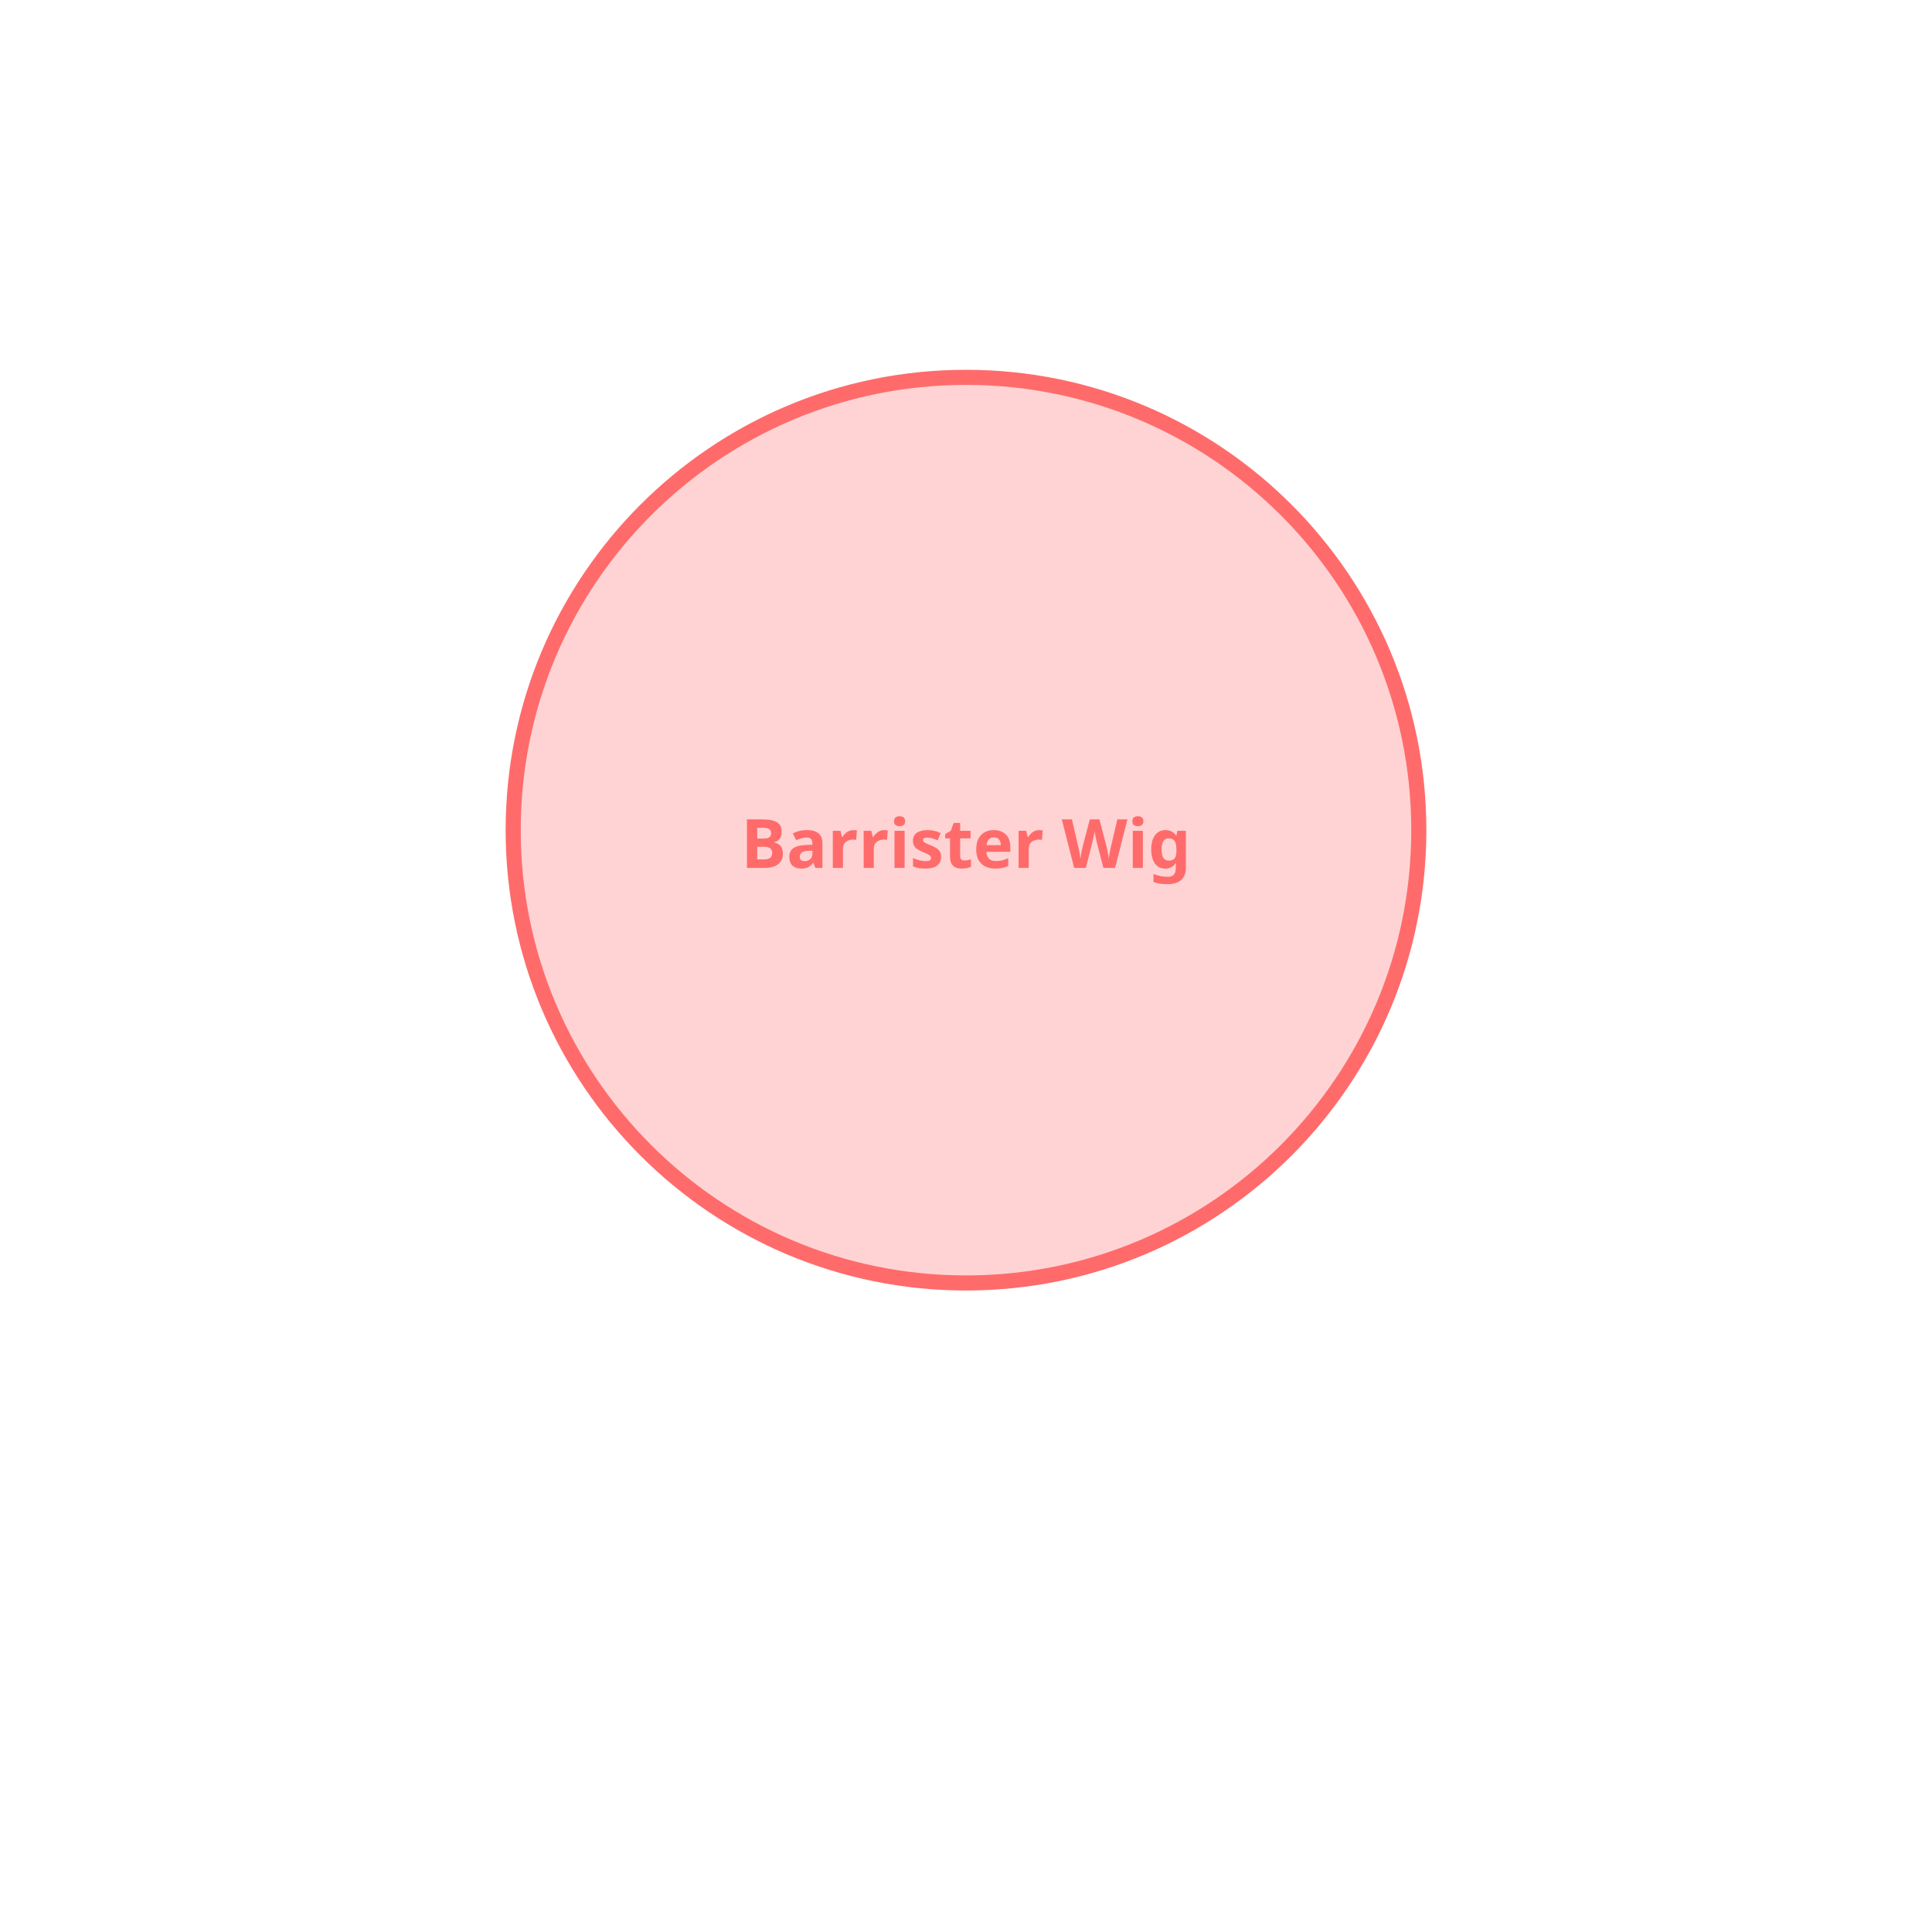
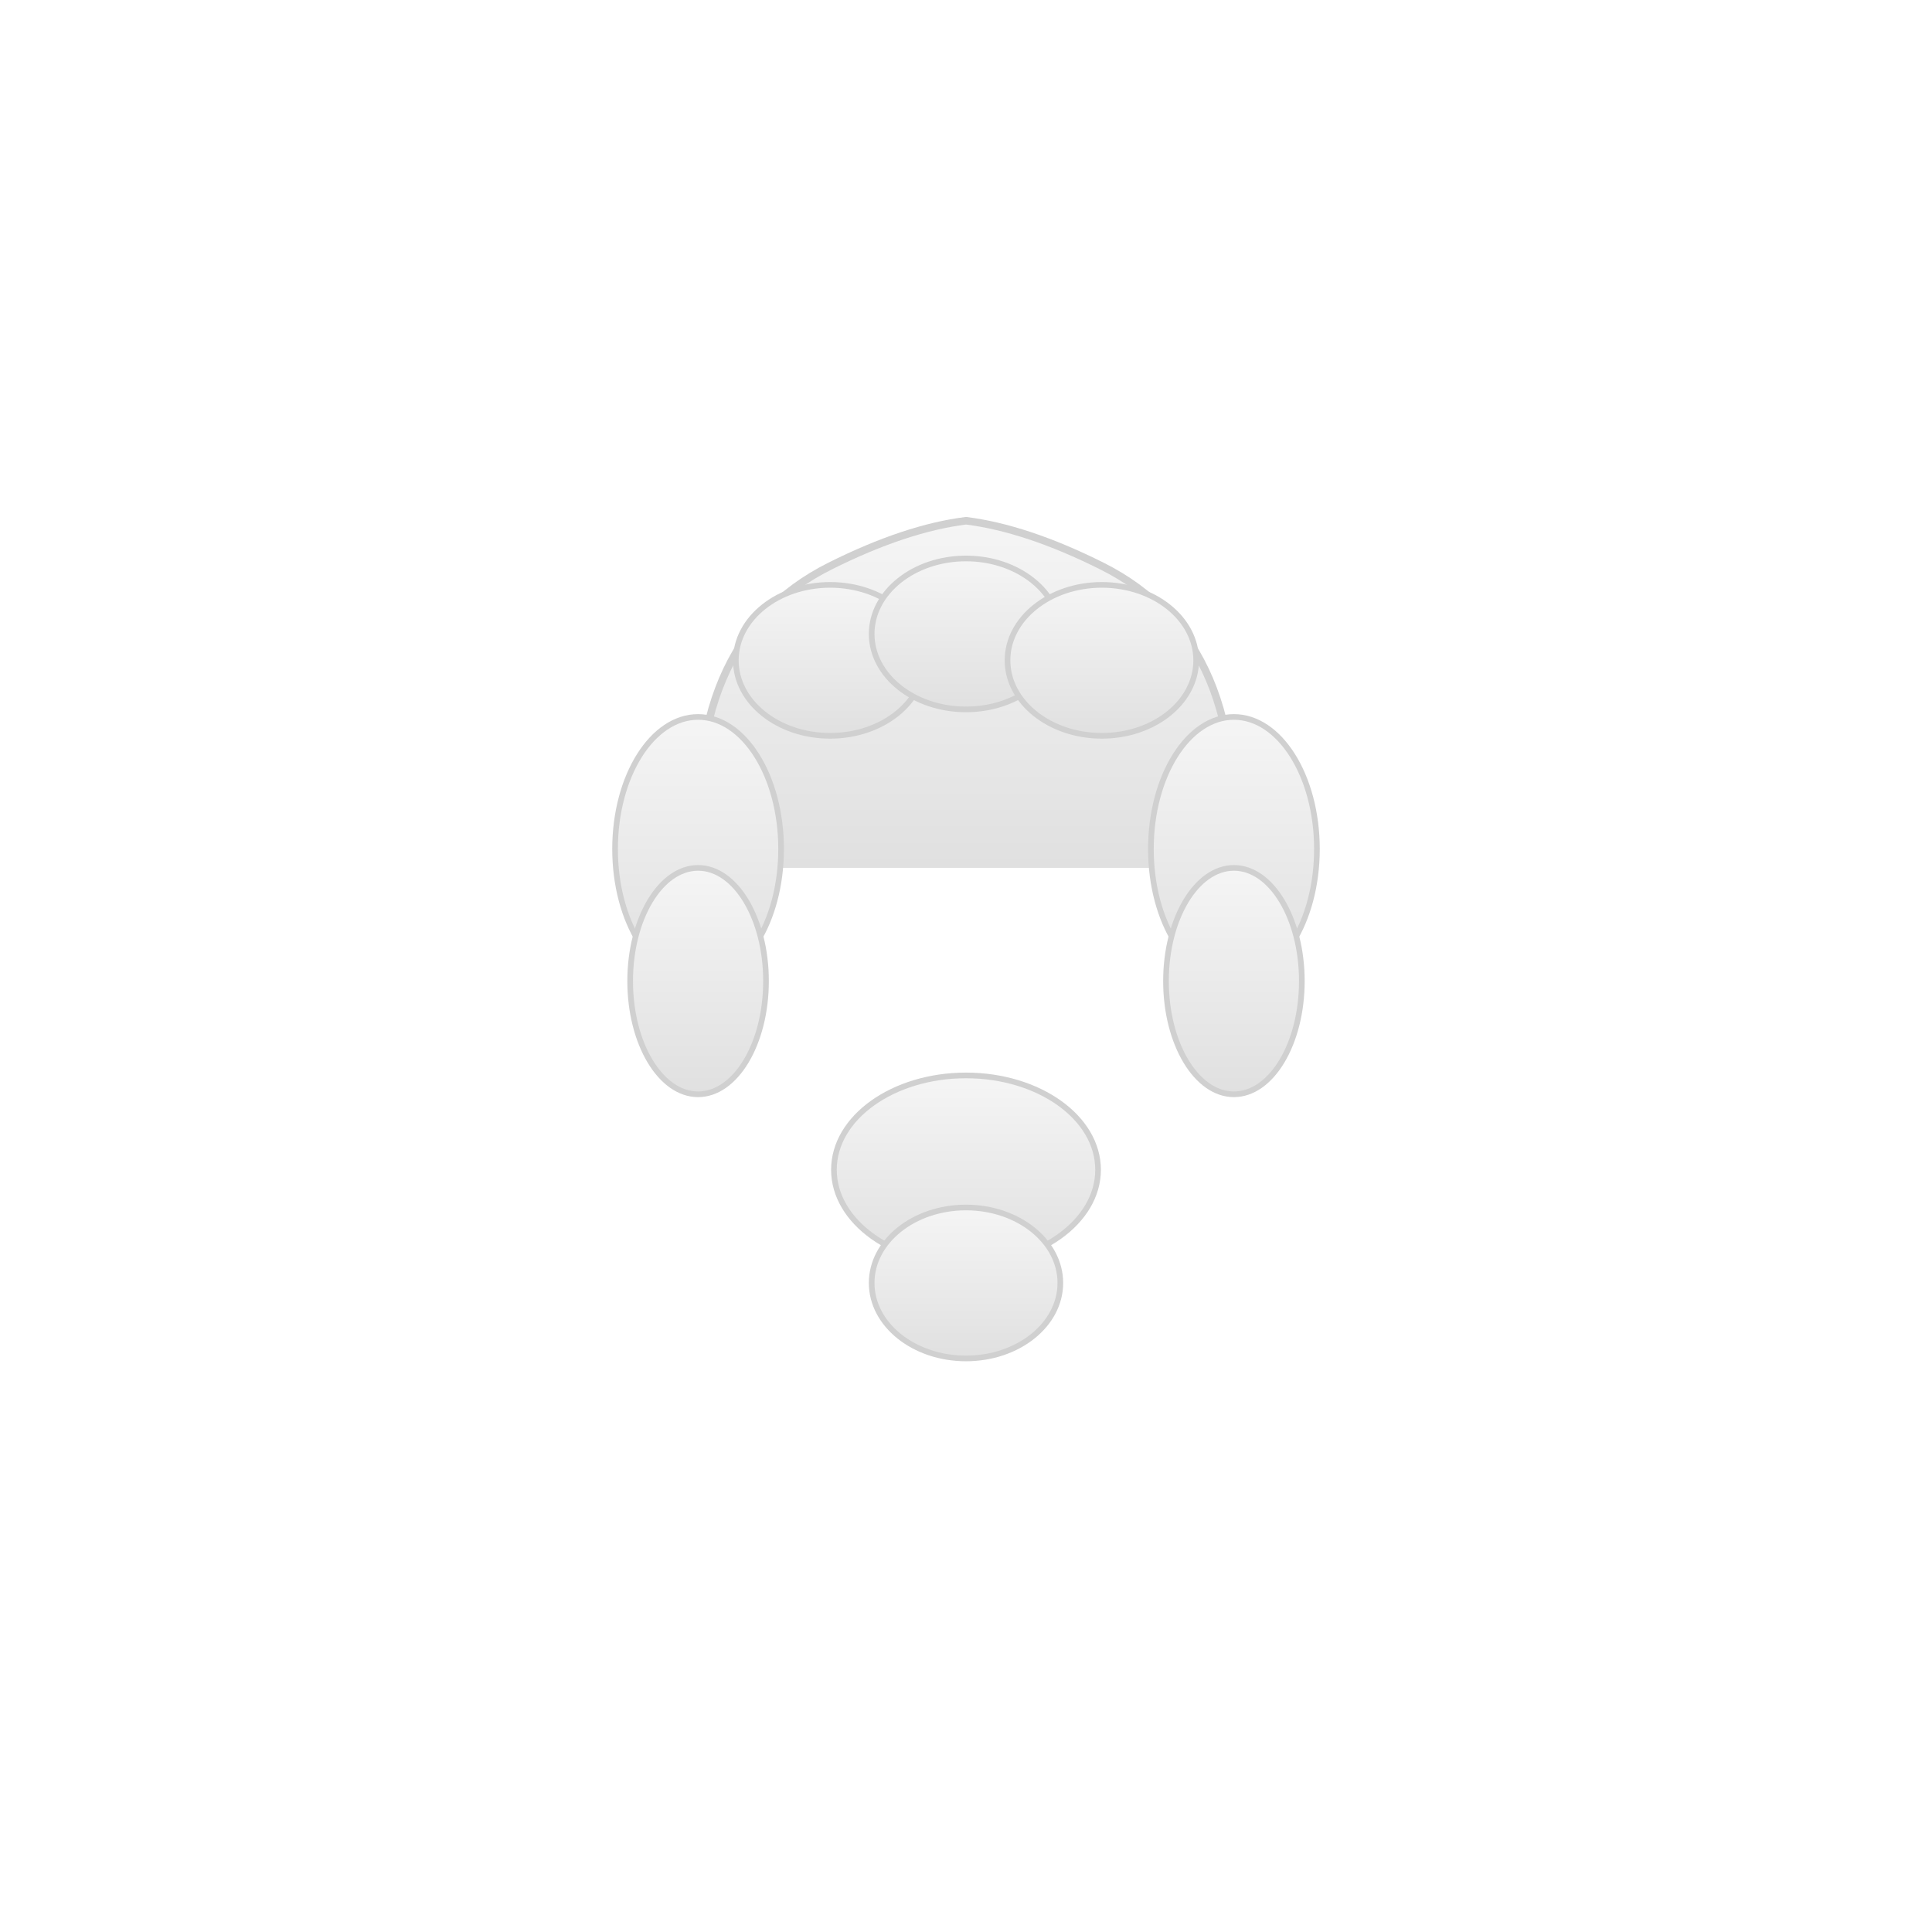
- <svg xmlns="http://www.w3.org/2000/svg" width="512" height="512" viewBox="0 0 512 512">
-   <rect width="512" height="512" fill="transparent" />
-   <circle cx="256" cy="220" r="120" fill="#FF6B6B" opacity="0.3" />
-   <circle cx="256" cy="220" r="120" fill="none" stroke="#FF6B6B" stroke-width="4" />
-   <text x="256" y="230" text-anchor="middle" font-family="system-ui, sans-serif" font-size="18" fill="#FF6B6B" font-weight="600">Barrister Wig</text>
+ <svg xmlns="http://www.w3.org/2000/svg" viewBox="0 0 512 512">
+   <defs>
+     <linearGradient id="wig" x1="0" y1="0" x2="0" y2="1">
+       <stop offset="0%" stop-color="#F5F5F5" />
+       <stop offset="100%" stop-color="#E0E0E0" />
+     </linearGradient>
+   </defs>
+   <path d="M186 230Q180 170 220 150Q240 140 256 138Q272 140 292 150Q332 170 326 230" fill="url(#wig)" stroke="#D0D0D0" stroke-width="2" />
+   <ellipse cx="185" cy="225" rx="22" ry="35" fill="url(#wig)" stroke="#D0D0D0" stroke-width="1.5" />
+   <ellipse cx="185" cy="260" rx="18" ry="30" fill="url(#wig)" stroke="#D0D0D0" stroke-width="1.5" />
+   <ellipse cx="327" cy="225" rx="22" ry="35" fill="url(#wig)" stroke="#D0D0D0" stroke-width="1.5" />
+   <ellipse cx="327" cy="260" rx="18" ry="30" fill="url(#wig)" stroke="#D0D0D0" stroke-width="1.5" />
+   <ellipse cx="220" cy="175" rx="25" ry="20" fill="url(#wig)" stroke="#D0D0D0" stroke-width="1.5" />
+   <ellipse cx="256" cy="168" rx="25" ry="20" fill="url(#wig)" stroke="#D0D0D0" stroke-width="1.5" />
+   <ellipse cx="292" cy="175" rx="25" ry="20" fill="url(#wig)" stroke="#D0D0D0" stroke-width="1.5" />
+   <ellipse cx="256" cy="310" rx="35" ry="25" fill="url(#wig)" stroke="#D0D0D0" stroke-width="1.5" />
+   <ellipse cx="256" cy="340" rx="25" ry="20" fill="url(#wig)" stroke="#D0D0D0" stroke-width="1.5" />
</svg>
